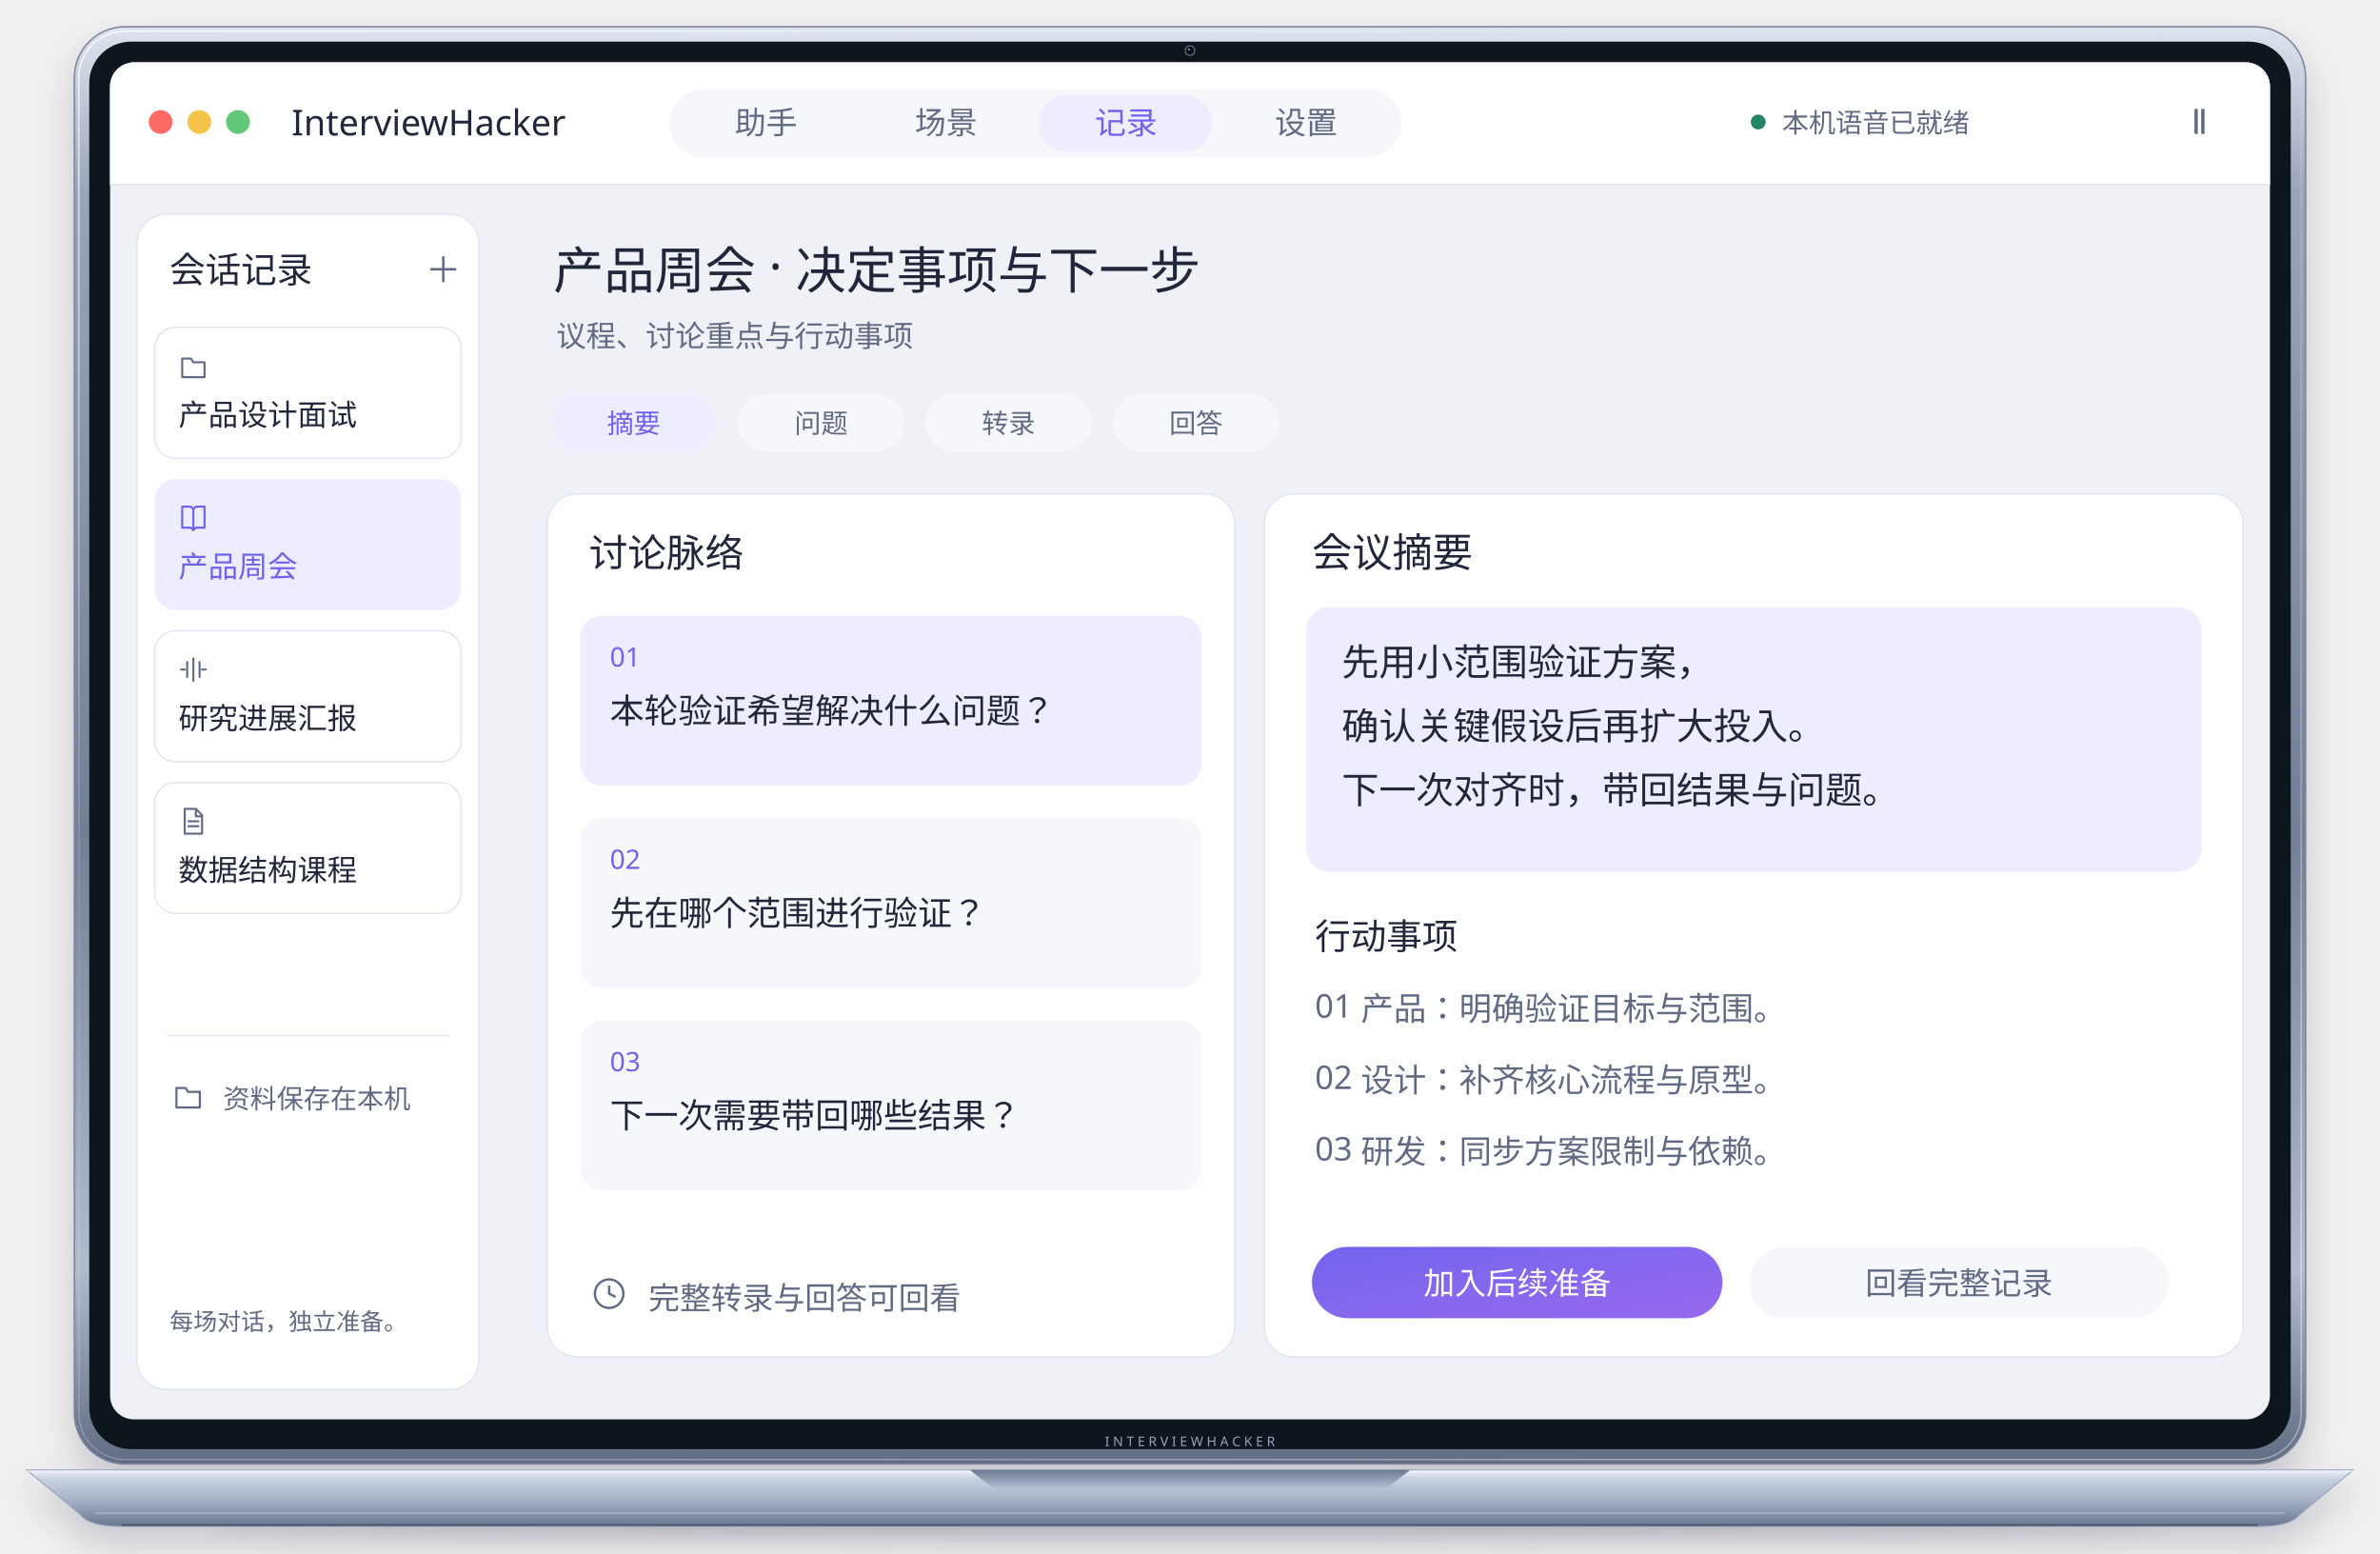
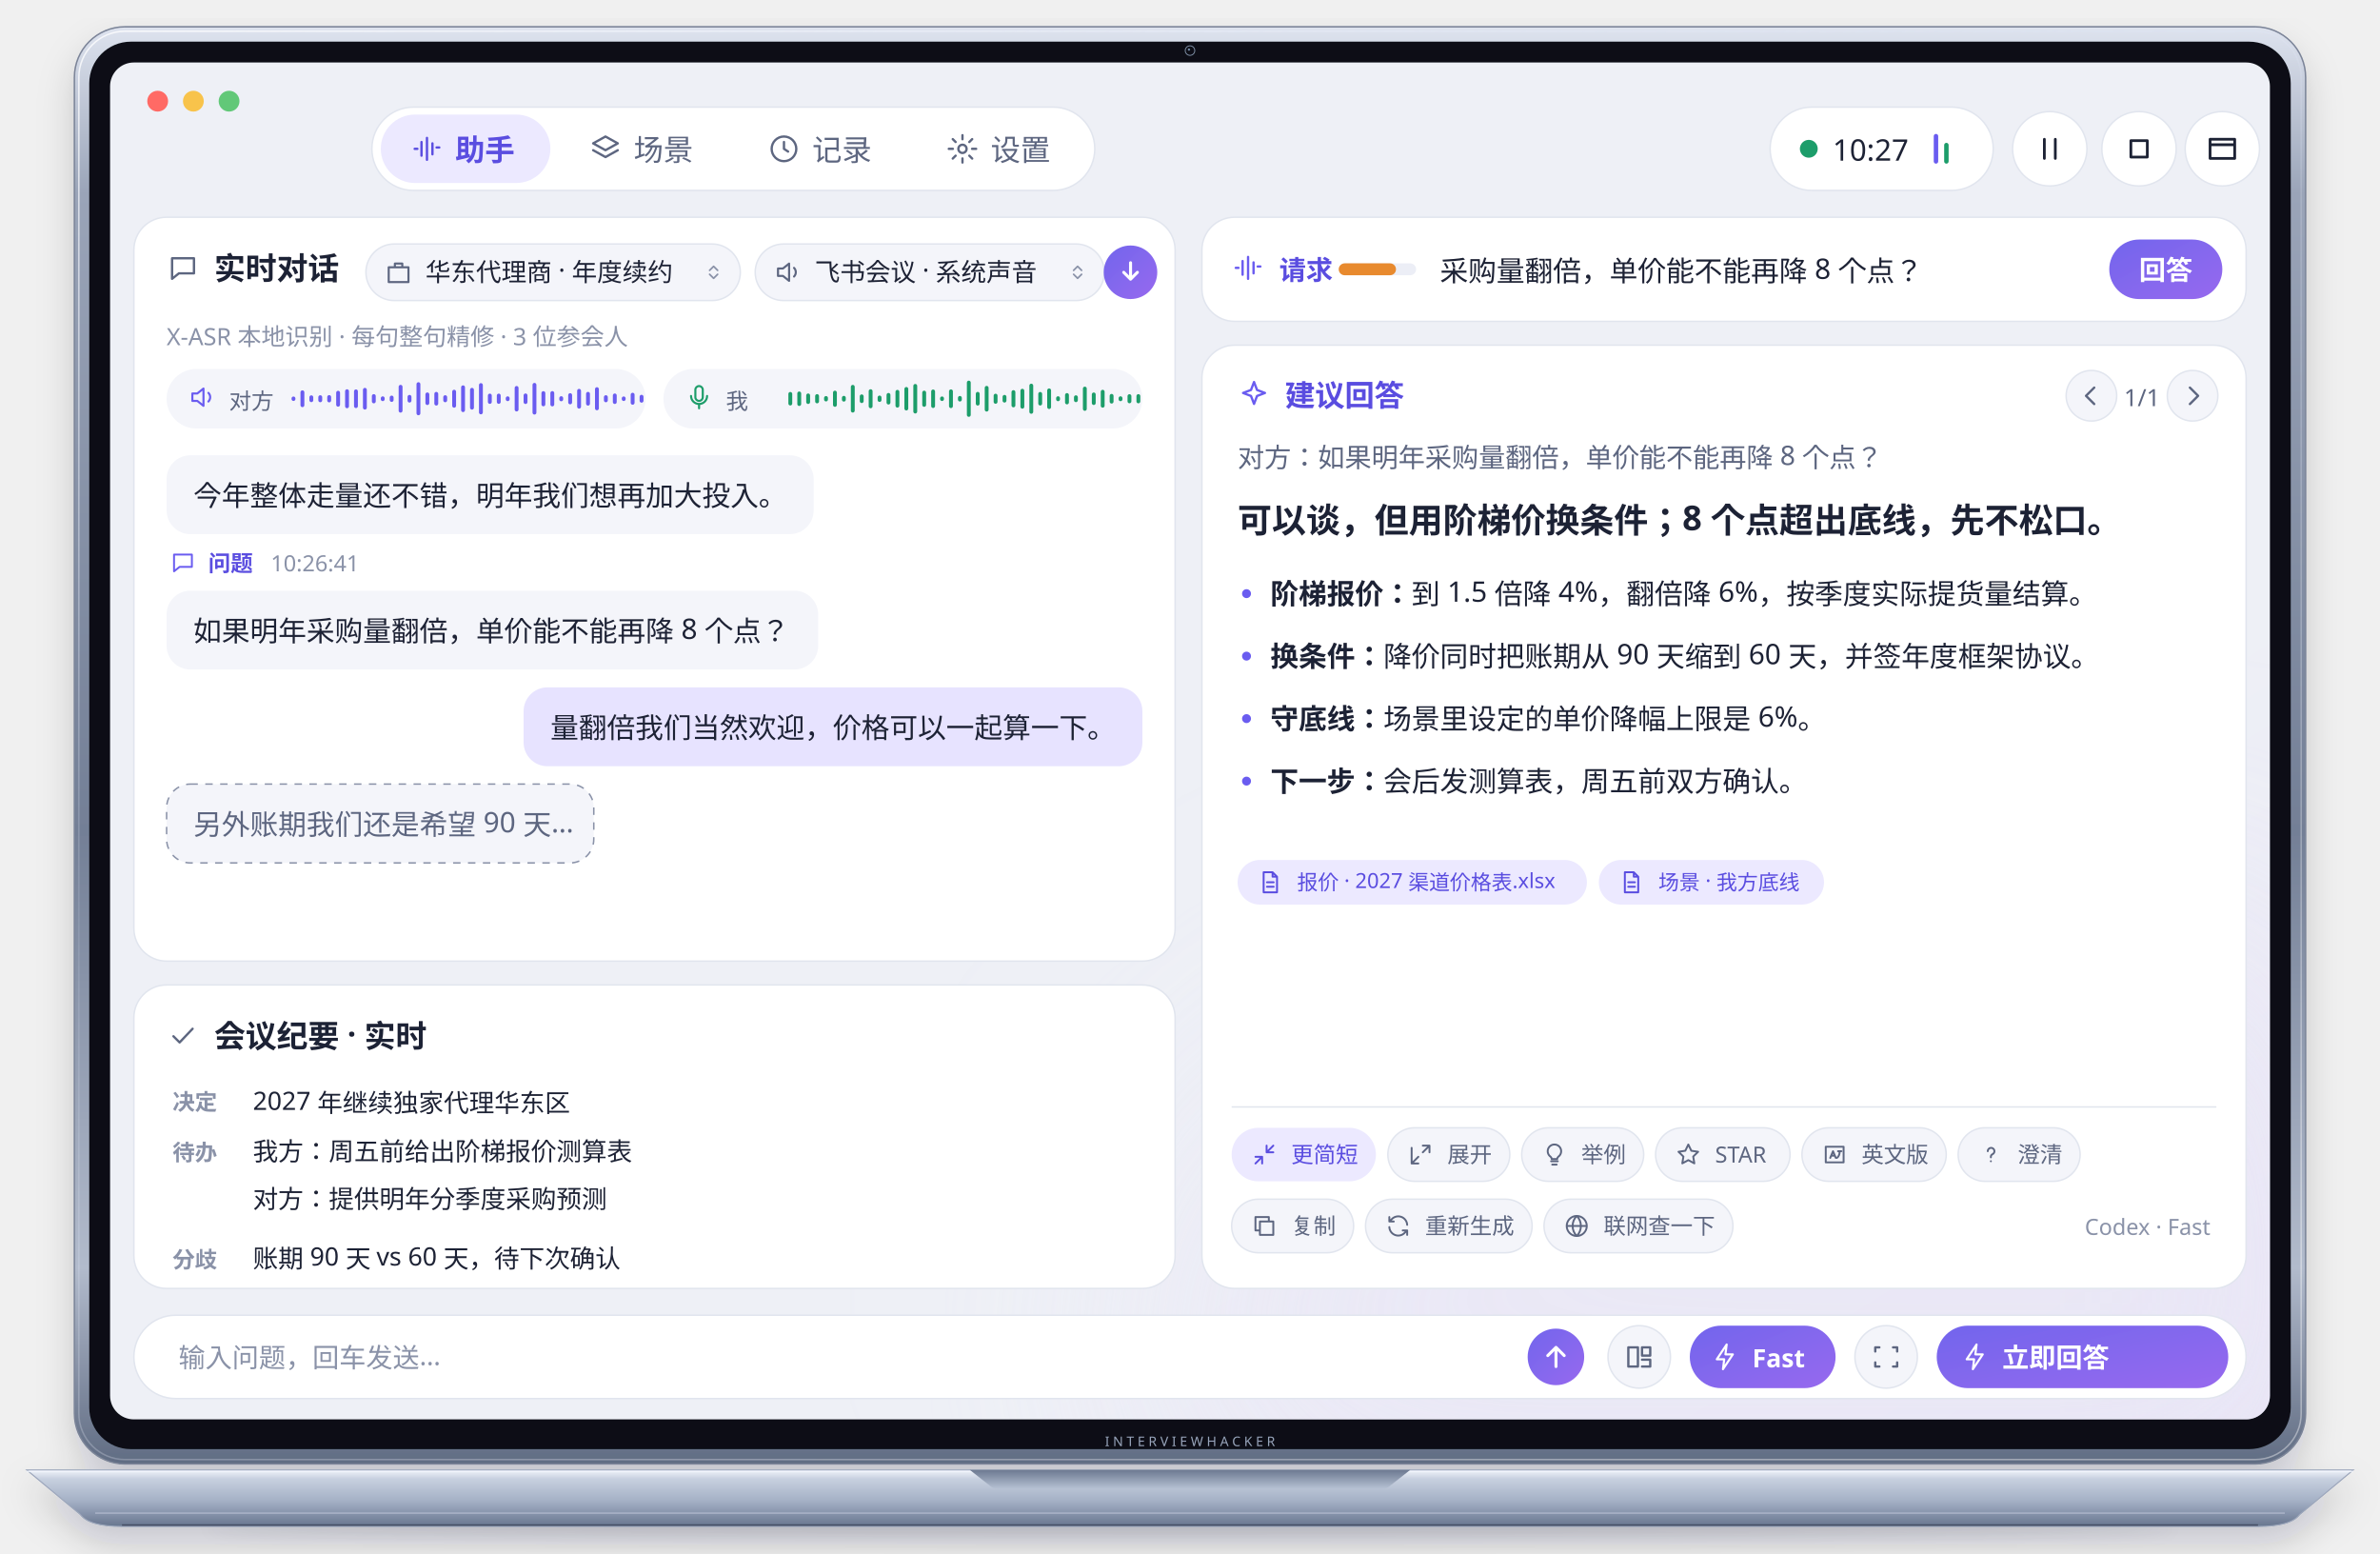
<svg xmlns="http://www.w3.org/2000/svg" width="1600" height="1044" viewBox="0 0 1600 1044" fill="none">
  <defs>
    <linearGradient id="accent" x1="0" y1="0" x2="1" y2="1">
      <stop stop-color="#7265ed" />
      <stop offset="1" stop-color="#9769ee" />
+     </linearGradient>
+     <linearGradient id="canvas" x1="0" y1="0" x2="1" y2="1">
+       <stop stop-color="#eef0f6" />
+       <stop offset=".7" stop-color="#eef0f6" />
+       <stop offset="1" stop-color="#e9e6f6" />
+     </linearGradient>
+     <linearGradient id="room" x1="0" y1="0" x2="1" y2="1">
+       <stop stop-color="#3a4258" />
+       <stop offset="1" stop-color="#1f2434" />
    </linearGradient>
    <linearGradient id="metal" x1="0" y1="0" x2="0" y2="1">
      <stop stop-color="#e1e6f1" />
      <stop offset=".12" stop-color="#9aa4b8" />
      <stop offset=".56" stop-color="#737f96" />
      <stop offset=".86" stop-color="#b2bbcc" />
      <stop offset="1" stop-color="#5d6980" />
    </linearGradient>
    <linearGradient id="rim-light" x1="0" y1="0" x2=".7" y2="1">
      <stop stop-color="#fff" stop-opacity=".8" />
      <stop offset=".42" stop-color="#e0e8fb" stop-opacity=".14" />
      <stop offset="1" stop-color="#fff" stop-opacity=".4" />
    </linearGradient>
    <linearGradient id="base" x1="0" y1="0" x2="0" y2="1">
      <stop stop-color="#f0f3fa" />
      <stop offset=".16" stop-color="#c7d0df" />
      <stop offset=".55" stop-color="#a4b0c5" />
      <stop offset="1" stop-color="#67758f" />
    </linearGradient>
    <linearGradient id="notch" x1="0" y1="0" x2="0" y2="1">
      <stop stop-color="#6c7991" />
      <stop offset="1" stop-color="#b8c3d5" />
    </linearGradient>
    <clipPath id="display">
      <rect x="74" y="42" width="1452" height="912" rx="16" />
    </clipPath>
    <filter id="device-shadow" x="-8%" y="-6%" width="116%" height="126%">
      <feDropShadow dx="0" dy="12" stdDeviation="12" flood-color="#0d1426" flood-opacity=".17" />
    </filter>
    <filter id="contact-shadow" x="-10%" y="-100%" width="120%" height="300%">
      <feGaussianBlur stdDeviation="6" />
    </filter>
+     <filter id="soft-glow" x="-50%" y="-50%" width="200%" height="200%">
+       <feGaussianBlur stdDeviation="90" />
+     </filter>
    <filter id="card-shadow" x="-20%" y="-20%" width="140%" height="160%">
-       <feDropShadow dx="0" dy="15" stdDeviation="17" flood-color="#0d1426" flood-opacity=".16" />
+       <feDropShadow dx="0" dy="18" stdDeviation="20" flood-color="#05070d" flood-opacity=".45" />
    </filter>
    <filter id="phone-shadow" x="-20%" y="-10%" width="140%" height="130%">
      <feDropShadow dx="0" dy="12" stdDeviation="10" flood-color="#0d1426" flood-opacity=".18" />
    </filter>
  </defs>
  <g font-family="'HarmonyOS Sans SC','PingFang SC','Microsoft YaHei',sans-serif" text-rendering="geometricPrecision">
    <ellipse cx="800" cy="1026" rx="660" ry="6" fill="#101626" opacity=".16" filter="url(#contact-shadow)" />
    <g filter="url(#device-shadow)">
      <rect x="50" y="18" width="1500" height="966" rx="34" fill="url(#metal)" stroke="#7b8498" />
      <rect x="53" y="21" width="1494" height="960" rx="31" fill="none" stroke="url(#rim-light)" />
-       <rect x="60" y="28" width="1480" height="946" rx="28" fill="#10131b" stroke="none" />
-       <path d="M87 42H1513" stroke="#bfc8db" stroke-opacity=".25" />
+       <rect x="60" y="28" width="1480" height="946" rx="28" fill="#0c0f16" stroke="none" />
      <circle cx="800" cy="34" r="3.2" fill="#090d15" stroke="#8491aa" stroke-width=".6" />
      <circle cx="799.3" cy="33.3" r=".8" fill="#7186a5" />
      <g clip-path="url(#display)">
-         <rect x="74" y="42" width="1452" height="912" rx="16" fill="#eff1f7" stroke="none" />
-         <rect x="74" y="42" width="1452" height="82" rx="0" fill="#ffffff" stroke="#e2e6f0" />
-         <path d="M74 124H1526" stroke="#e2e6f0" />
-         <circle cx="108" cy="82" r="8" fill="#ff6a65" />
-         <circle cx="134" cy="82" r="8" fill="#f8c34b" />
-         <circle cx="160" cy="82" r="8" fill="#62c878" />
-         <text x="196" y="91" font-size="24" font-weight="500" fill="#24283b">InterviewHacker</text>
-         <rect x="450" y="60" width="492" height="46" rx="23" fill="#f6f7fb" stroke="none" />
-         <text x="515" y="90" font-size="21" font-weight="500" fill="#626b83" text-anchor="middle">助手</text>
-         <text x="636" y="90" font-size="21" font-weight="500" fill="#626b83" text-anchor="middle">场景</text>
-         <rect x="698" y="64" width="117" height="38" rx="19" fill="#eeecff" stroke="none" />
-         <text x="757" y="90" font-size="21" font-weight="500" fill="#6e63ed" text-anchor="middle">记录</text>
-         <text x="878" y="90" font-size="21" font-weight="500" fill="#626b83" text-anchor="middle">设置</text>
-         <circle cx="1182" cy="82" r="5" fill="#248563" />
-         <text x="1198" y="89" font-size="18" font-weight="400" fill="#626b83">本机语音已就绪</text>
-         <text x="1473" y="90" font-size="23" font-weight="400" fill="#626b83">Ⅱ</text>
-         <rect x="92" y="144" width="230" height="790" rx="20" fill="#ffffff" stroke="#e2e6f0" />
-         <text x="114" y="190" font-size="24" font-weight="500" fill="#24283b">会话记录</text>
-         <text x="286" y="190" font-size="24" font-weight="400" fill="#626b83">＋</text>
-         <rect x="104" y="220" width="206" height="88" rx="14" fill="#ffffff" stroke="#e2e6f0" />
-         <g transform="translate(120 236) scale(0.8333333)" fill="none" stroke="#626b83" stroke-width="1.65" stroke-linecap="round" stroke-linejoin="round">
-           <path d="M3 6h7l2 3h9v12H3z" />
-         </g>
-         <text x="120" y="286" font-size="20" font-weight="400" fill="#24283b">产品设计面试</text>
-         <rect x="104" y="322" width="206" height="88" rx="14" fill="#eeecff" stroke="none" />
-         <g transform="translate(120 338) scale(0.8333333)" fill="none" stroke="#6e63ed" stroke-width="1.65" stroke-linecap="round" stroke-linejoin="round">
-           <path d="M3 3h7l2 2 2-2h7v17h-7l-2 2-2-2H3zM12 5v17" />
-         </g>
-         <text x="120" y="388" font-size="20" font-weight="500" fill="#6e63ed">产品周会</text>
-         <rect x="104" y="424" width="206" height="88" rx="14" fill="#ffffff" stroke="#e2e6f0" />
-         <g transform="translate(120 440) scale(0.8333333)" fill="none" stroke="#626b83" stroke-width="1.65" stroke-linecap="round" stroke-linejoin="round">
-           <path d="M2 12h3m2-6v12m5-15v18m5-15v12m2-6h3" />
-         </g>
-         <text x="120" y="490" font-size="20" font-weight="400" fill="#24283b">研究进展汇报</text>
-         <rect x="104" y="526" width="206" height="88" rx="14" fill="#ffffff" stroke="#e2e6f0" />
-         <g transform="translate(120 542) scale(0.8333333)" fill="none" stroke="#626b83" stroke-width="1.65" stroke-linecap="round" stroke-linejoin="round">
-           <path d="M5 2h9l5 5v15H5zM14 2v6h5M8 12h8M8 16h8" />
-         </g>
-         <text x="120" y="592" font-size="20" font-weight="400" fill="#24283b">数据结构课程</text>
-         <path d="M112 696H302" stroke="#e2e6f0" />
-         <g transform="translate(116 726) scale(0.875)" fill="none" stroke="#626b83" stroke-width="1.65" stroke-linecap="round" stroke-linejoin="round">
-           <path d="M3 6h7l2 3h9v12H3z" />
-         </g>
-         <text x="150" y="745" font-size="18" font-weight="400" fill="#626b83">资料保存在本机</text>
-         <text x="114" y="894" font-size="16" font-weight="400" fill="#626b83">每场对话，独立准备。</text>
-         <text x="372" y="194" font-size="34" font-weight="500" fill="#24283b">产品周会 · 决定事项与下一步</text>
-         <text x="374" y="233" font-size="20" font-weight="400" fill="#626b83">议程、讨论重点与行动事项</text>
-         <rect x="370" y="265" width="112" height="38" rx="19" fill="#eeecff" stroke="none" />
-         <text x="426" y="291" font-size="18" font-weight="500" fill="#6e63ed" text-anchor="middle">摘要</text>
-         <rect x="496" y="265" width="112" height="38" rx="19" fill="#f6f7fb" stroke="none" />
-         <text x="552" y="291" font-size="18" font-weight="500" fill="#626b83" text-anchor="middle">问题</text>
-         <rect x="622" y="265" width="112" height="38" rx="19" fill="#f6f7fb" stroke="none" />
-         <text x="678" y="291" font-size="18" font-weight="500" fill="#626b83" text-anchor="middle">转录</text>
-         <rect x="748" y="265" width="112" height="38" rx="19" fill="#f6f7fb" stroke="none" />
-         <text x="804" y="291" font-size="18" font-weight="500" fill="#626b83" text-anchor="middle">回答</text>
-         <rect x="368" y="332" width="462" height="580" rx="20" fill="#ffffff" stroke="#e2e6f0" />
-         <rect x="850" y="332" width="658" height="580" rx="20" fill="#ffffff" stroke="#e2e6f0" />
-         <text x="396" y="381" font-size="26" font-weight="500" fill="#24283b">讨论脉络</text>
-         <rect x="390" y="414" width="418" height="114" rx="15" fill="#eeecff" stroke="none" />
-         <text x="410" y="448" font-size="18" font-weight="500" fill="#6e63ed">01</text>
-         <text x="410" y="486" font-size="23" font-weight="400" fill="#24283b">本轮验证希望解决什么问题？</text>
-         <rect x="390" y="550" width="418" height="114" rx="15" fill="#f6f7fb" stroke="none" />
-         <text x="410" y="584" font-size="18" font-weight="500" fill="#6e63ed">02</text>
-         <text x="410" y="622" font-size="23" font-weight="400" fill="#24283b">先在哪个范围进行验证？</text>
-         <rect x="390" y="686" width="418" height="114" rx="15" fill="#f6f7fb" stroke="none" />
-         <text x="410" y="720" font-size="18" font-weight="500" fill="#6e63ed">03</text>
-         <text x="410" y="758" font-size="23" font-weight="400" fill="#24283b">下一次需要带回哪些结果？</text>
-         <g transform="translate(398 858) scale(0.9583333)" fill="none" stroke="#626b83" stroke-width="1.65" stroke-linecap="round" stroke-linejoin="round">
-           <path d="M12 7v5l4 2M22 12a10 10 0 1 1-20 0 10 10 0 0 1 20 0" />
-         </g>
-         <text x="436" y="880" font-size="21" font-weight="400" fill="#626b83">完整转录与回答可回看</text>
-         <text x="882" y="381" font-size="27" font-weight="500" fill="#24283b">会议摘要</text>
-         <rect x="878" y="408" width="602" height="178" rx="16" fill="#eeecff" stroke="none" />
-         <text x="902" y="454" font-size="25" font-weight="400" fill="#24283b">先用小范围验证方案，</text>
-         <text x="902" y="497" font-size="25" font-weight="400" fill="#24283b">确认关键假设后再扩大投入。</text>
-         <text x="902" y="540" font-size="25" font-weight="400" fill="#24283b">下一次对齐时，带回结果与问题。</text>
-         <text x="884" y="638" font-size="24" font-weight="500" fill="#24283b">行动事项</text>
-         <text x="884" y="684" font-size="22" font-weight="400" fill="#626b83">01   产品：明确验证目标与范围。</text>
-         <text x="884" y="732" font-size="22" font-weight="400" fill="#626b83">02   设计：补齐核心流程与原型。</text>
-         <text x="884" y="780" font-size="22" font-weight="400" fill="#626b83">03   研发：同步方案限制与依赖。</text>
-         <rect x="882" y="838" width="276" height="48" rx="24" fill="url(#accent)" stroke="none" />
-         <text x="1020" y="870" font-size="21" font-weight="500" fill="#fff" text-anchor="middle">加入后续准备</text>
-         <rect x="1176" y="838" width="282" height="48" rx="24" fill="#f6f7fb" stroke="none" />
-         <text x="1317" y="870" font-size="21" font-weight="500" fill="#626b83" text-anchor="middle">回看完整记录</text>
+         <rect x="74" y="42" width="1452" height="912" rx="16" fill="url(#canvas)" stroke="none" />
+         <ellipse cx="1300" cy="900" rx="520" ry="260" fill="#e9e6f6" opacity=".7" filter="url(#soft-glow)" />
+         <circle cx="106" cy="68" r="7" fill="#ff6a65" />
+         <circle cx="130" cy="68" r="7" fill="#f8c34b" />
+         <circle cx="154" cy="68" r="7" fill="#62c878" />
+         <rect x="250" y="72" width="486" height="56" rx="28" fill="#ffffff" stroke="#e1e5ee" />
+         <rect x="256" y="77" width="114" height="46" rx="23" fill="#ece9ff" stroke="none" />
+         <g transform="translate(276 89) scale(0.92)" fill="none" stroke="#5a4de0" stroke-width="1.7" stroke-linecap="round" stroke-linejoin="round">
+           <path d="M3 12h2m3-5v10m4-13v16m4-12v8m3-5h2" />
+         </g>
+         <text x="306" y="108" font-size="20" font-weight="600" fill="#5a4de0">助手</text>
+         <g transform="translate(396 89) scale(0.92)" fill="none" stroke="#5d6680" stroke-width="1.7" stroke-linecap="round" stroke-linejoin="round">
+           <path d="m12 3 9 5-9 5-9-5zM3 13l9 5 9-5" />
+         </g>
+         <text x="426" y="108" font-size="20" font-weight="500" fill="#5d6680">场景</text>
+         <g transform="translate(516 89) scale(0.92)" fill="none" stroke="#5d6680" stroke-width="1.7" stroke-linecap="round" stroke-linejoin="round">
+           <path d="M12 7v5l3 2M21 12a9 9 0 1 1-18 0 9 9 0 0 1 18 0" />
+         </g>
+         <text x="546" y="108" font-size="20" font-weight="500" fill="#5d6680">记录</text>
+         <g transform="translate(636 89) scale(0.92)" fill="none" stroke="#5d6680" stroke-width="1.7" stroke-linecap="round" stroke-linejoin="round">
+           <path d="M12 9a3 3 0 1 0 0 6 3 3 0 0 0 0-6M12 2v3m0 14v3M2 12h3m14 0h3M4.9 4.9l2.1 2.1m10 10 2.1 2.1M4.9 19.1 7 17M17 7l2.1-2.1" />
+         </g>
+         <text x="666" y="108" font-size="20" font-weight="500" fill="#5d6680">设置</text>
+         <rect x="1190" y="72" width="150" height="56" rx="28" fill="#ffffff" stroke="#e1e5ee" />
+         <circle cx="1216" cy="100" r="6" fill="#1f9d6a" />
+         <text x="1232" y="108" font-size="20" font-weight="500" fill="#1f2335">10:27</text>
+         <rect x="1300" y="90" width="3" height="20" rx="1.5" fill="#6a5cf0" stroke="none" />
+         <rect x="1307" y="96" width="3" height="14" rx="1.5" fill="#1f9d6a" stroke="none" />
+         <circle cx="1378" cy="100" r="25" fill="#ffffff" stroke="#e1e5ee" />
+         <g transform="translate(1367 89) scale(0.92)" fill="none" stroke="#1f2335" stroke-width="2" stroke-linecap="round" stroke-linejoin="round">
+           <path d="M8 5v14M16 5v14" />
+         </g>
+         <circle cx="1438" cy="100" r="25" fill="#ffffff" stroke="#e1e5ee" />
+         <g transform="translate(1427 89) scale(0.92)" fill="none" stroke="#1f2335" stroke-width="2" stroke-linecap="round" stroke-linejoin="round">
+           <path d="M6 6h12v12H6z" />
+         </g>
+         <circle cx="1494" cy="100" r="25" fill="#ffffff" stroke="#e1e5ee" />
+         <g transform="translate(1483 89) scale(0.92)" fill="none" stroke="#1f2335" stroke-width="2" stroke-linecap="round" stroke-linejoin="round">
+           <path d="M3 5h18v14H3zM3 9h18" />
+         </g>
+         <rect x="90" y="146" width="700" height="500" rx="22" fill="#ffffff" stroke="#e1e5ee" />
+         <g transform="translate(112 169) scale(0.92)" fill="none" stroke="#5d6680" stroke-width="1.7" stroke-linecap="round" stroke-linejoin="round">
+           <path d="M4 5h16v11H9l-5 4z" />
+         </g>
+         <text x="144" y="188" font-size="21" font-weight="600" fill="#1f2335">实时对话</text>
+         <rect x="246" y="164" width="251.7" height="38" rx="19" fill="#f4f5fa" stroke="#e1e5ee" />
+         <g transform="translate(258 173) scale(0.83)" fill="none" stroke="#5d6680" stroke-width="1.7" stroke-linecap="round" stroke-linejoin="round">
+           <path d="M4 8h16v12H4zM9 8V5h6v3" />
+         </g>
+         <text x="286" y="189" font-size="17" font-weight="500" fill="#1f2335">华东代理商 · 年度续约</text>
+         <g transform="translate(471.7 175) scale(0.67)" fill="none" stroke="#8a92a8" stroke-width="1.7" stroke-linecap="round" stroke-linejoin="round">
+           <path d="m8 10 4-4 4 4M8 14l4 4 4-4" />
+         </g>
+         <rect x="507.7" y="164" width="234.7" height="38" rx="19" fill="#f4f5fa" stroke="#e1e5ee" />
+         <g transform="translate(519.7 173) scale(0.83)" fill="none" stroke="#5d6680" stroke-width="1.7" stroke-linecap="round" stroke-linejoin="round">
+           <path d="M4 9h4l5-4v14l-5-4H4zM17 8.5a5 5 0 0 1 0 7" />
+         </g>
+         <text x="547.7" y="189" font-size="17" font-weight="500" fill="#1f2335">飞书会议 · 系统声音</text>
+         <g transform="translate(716.4 175) scale(0.67)" fill="none" stroke="#8a92a8" stroke-width="1.7" stroke-linecap="round" stroke-linejoin="round">
+           <path d="m8 10 4-4 4 4M8 14l4 4 4-4" />
+         </g>
+         <circle cx="760" cy="183" r="18" fill="url(#accent)" />
+         <g transform="translate(749 172) scale(0.92)" fill="none" stroke="#fff" stroke-width="2.2" stroke-linecap="round" stroke-linejoin="round">
+           <path d="M12 5v12m-5-5 5 5 5-5" />
+         </g>
+         <text x="112" y="232" font-size="16" font-weight="400" fill="#8a92a8">X-ASR 本地识别 · 每句整句精修 · 3 位参会人</text>
+         <rect x="112" y="248" width="322" height="40" rx="20" fill="#f4f5fa" stroke="none" />
+         <g transform="translate(126 257) scale(0.83)" fill="none" stroke="#6a5cf0" stroke-width="1.7" stroke-linecap="round" stroke-linejoin="round">
+           <path d="M4 9h4l5-4v14l-5-4H4zM17 8.5a5 5 0 0 1 0 7" />
+         </g>
+         <text x="154" y="275" font-size="15" font-weight="500" fill="#5d6680">对方</text>
+         <rect x="196" y="266.5" width="2.6" height="3" rx="1.3" fill="#6a5cf0" stroke="none" />
+         <rect x="202" y="262.36" width="2.6" height="11.29" rx="1.3" fill="#6a5cf0" stroke="none" />
+         <rect x="208" y="265.71" width="2.6" height="4.58" rx="1.3" fill="#6a5cf0" stroke="none" />
+         <rect x="214" y="265.64" width="2.6" height="4.72" rx="1.3" fill="#6a5cf0" stroke="none" />
+         <rect x="220" y="265.55" width="2.6" height="4.9" rx="1.3" fill="#6a5cf0" stroke="none" />
+         <rect x="226" y="262.66" width="2.6" height="10.68" rx="1.3" fill="#6a5cf0" stroke="none" />
+         <rect x="232" y="261.63" width="2.6" height="12.75" rx="1.3" fill="#6a5cf0" stroke="none" />
+         <rect x="238" y="261.72" width="2.6" height="12.56" rx="1.3" fill="#6a5cf0" stroke="none" />
+         <rect x="244" y="260.7" width="2.6" height="14.59" rx="1.3" fill="#6a5cf0" stroke="none" />
+         <rect x="250" y="264.9" width="2.6" height="6.2" rx="1.3" fill="#6a5cf0" stroke="none" />
+         <rect x="256" y="266.39" width="2.6" height="3.22" rx="1.3" fill="#6a5cf0" stroke="none" />
+         <rect x="262" y="265.88" width="2.6" height="4.25" rx="1.3" fill="#6a5cf0" stroke="none" />
+         <rect x="268" y="258.67" width="2.6" height="18.67" rx="1.3" fill="#6a5cf0" stroke="none" />
+         <rect x="274" y="265.42" width="2.6" height="5.16" rx="1.3" fill="#6a5cf0" stroke="none" />
+         <rect x="280" y="256.89" width="2.6" height="22.22" rx="1.3" fill="#6a5cf0" stroke="none" />
+         <rect x="286" y="263.77" width="2.6" height="8.46" rx="1.3" fill="#6a5cf0" stroke="none" />
+         <rect x="292" y="263.4" width="2.6" height="9.19" rx="1.3" fill="#6a5cf0" stroke="none" />
+         <rect x="298" y="265.63" width="2.6" height="4.73" rx="1.3" fill="#6a5cf0" stroke="none" />
+         <rect x="304" y="261.95" width="2.6" height="12.09" rx="1.3" fill="#6a5cf0" stroke="none" />
+         <rect x="310" y="259.01" width="2.6" height="17.97" rx="1.3" fill="#6a5cf0" stroke="none" />
+         <rect x="316" y="260.69" width="2.6" height="14.63" rx="1.3" fill="#6a5cf0" stroke="none" />
+         <rect x="322" y="257.51" width="2.6" height="20.98" rx="1.3" fill="#6a5cf0" stroke="none" />
+         <rect x="328" y="264.55" width="2.6" height="6.9" rx="1.3" fill="#6a5cf0" stroke="none" />
+         <rect x="334" y="264.55" width="2.6" height="6.9" rx="1.3" fill="#6a5cf0" stroke="none" />
+         <rect x="340" y="266.38" width="2.6" height="3.24" rx="1.3" fill="#6a5cf0" stroke="none" />
+         <rect x="346" y="259.44" width="2.6" height="17.11" rx="1.3" fill="#6a5cf0" stroke="none" />
+         <rect x="352" y="264.45" width="2.6" height="7.1" rx="1.3" fill="#6a5cf0" stroke="none" />
+         <rect x="358" y="257.36" width="2.6" height="21.28" rx="1.3" fill="#6a5cf0" stroke="none" />
+         <rect x="364" y="262.9" width="2.6" height="10.19" rx="1.3" fill="#6a5cf0" stroke="none" />
+         <rect x="370" y="262.87" width="2.6" height="10.27" rx="1.3" fill="#6a5cf0" stroke="none" />
+         <rect x="376" y="266.29" width="2.6" height="3.43" rx="1.3" fill="#6a5cf0" stroke="none" />
+         <rect x="382" y="264.25" width="2.6" height="7.51" rx="1.3" fill="#6a5cf0" stroke="none" />
+         <rect x="388" y="261.36" width="2.6" height="13.29" rx="1.3" fill="#6a5cf0" stroke="none" />
+         <rect x="394" y="263.38" width="2.6" height="9.25" rx="1.3" fill="#6a5cf0" stroke="none" />
+         <rect x="400" y="260.24" width="2.6" height="15.52" rx="1.3" fill="#6a5cf0" stroke="none" />
+         <rect x="406" y="265.62" width="2.6" height="4.76" rx="1.3" fill="#6a5cf0" stroke="none" />
+         <rect x="412" y="264.47" width="2.6" height="7.06" rx="1.3" fill="#6a5cf0" stroke="none" />
+         <rect x="418" y="266.46" width="2.6" height="3.08" rx="1.3" fill="#6a5cf0" stroke="none" />
+         <rect x="424" y="263.98" width="2.6" height="8.05" rx="1.3" fill="#6a5cf0" stroke="none" />
+         <rect x="430" y="265.35" width="2.6" height="5.3" rx="1.3" fill="#6a5cf0" stroke="none" />
+         <rect x="446" y="248" width="322" height="40" rx="20" fill="#f4f5fa" stroke="none" />
+         <g transform="translate(460 257) scale(0.83)" fill="none" stroke="#1f9d6a" stroke-width="1.7" stroke-linecap="round" stroke-linejoin="round">
+           <path d="M9 6a3 3 0 0 1 6 0v6a3 3 0 0 1-6 0zM5.5 11a6.5 6.5 0 0 0 13 0M12 17.5V21" />
+         </g>
+         <text x="488" y="275" font-size="15" font-weight="500" fill="#5d6680">我</text>
+         <rect x="530" y="263.45" width="2.6" height="9.09" rx="1.3" fill="#1f9d6a" stroke="none" />
+         <rect x="536" y="263.13" width="2.6" height="9.74" rx="1.3" fill="#1f9d6a" stroke="none" />
+         <rect x="542" y="264.46" width="2.6" height="7.07" rx="1.3" fill="#1f9d6a" stroke="none" />
+         <rect x="548" y="264.9" width="2.6" height="6.2" rx="1.3" fill="#1f9d6a" stroke="none" />
+         <rect x="554" y="266.19" width="2.6" height="3.63" rx="1.3" fill="#1f9d6a" stroke="none" />
+         <rect x="560" y="262.56" width="2.6" height="10.88" rx="1.3" fill="#1f9d6a" stroke="none" />
+         <rect x="566" y="266.06" width="2.6" height="3.87" rx="1.3" fill="#1f9d6a" stroke="none" />
+         <rect x="572" y="258.69" width="2.6" height="18.61" rx="1.3" fill="#1f9d6a" stroke="none" />
+         <rect x="578" y="265.09" width="2.6" height="5.82" rx="1.3" fill="#1f9d6a" stroke="none" />
+         <rect x="584" y="261.61" width="2.6" height="12.78" rx="1.3" fill="#1f9d6a" stroke="none" />
+         <rect x="590" y="265.86" width="2.6" height="4.29" rx="1.3" fill="#1f9d6a" stroke="none" />
+         <rect x="596" y="264.12" width="2.6" height="7.77" rx="1.3" fill="#1f9d6a" stroke="none" />
+         <rect x="602" y="262.04" width="2.6" height="11.93" rx="1.3" fill="#1f9d6a" stroke="none" />
+         <rect x="608" y="260.11" width="2.6" height="15.79" rx="1.3" fill="#1f9d6a" stroke="none" />
+         <rect x="614" y="258.07" width="2.6" height="19.85" rx="1.3" fill="#1f9d6a" stroke="none" />
+         <rect x="620" y="262.56" width="2.6" height="10.88" rx="1.3" fill="#1f9d6a" stroke="none" />
+         <rect x="626" y="261.79" width="2.6" height="12.43" rx="1.3" fill="#1f9d6a" stroke="none" />
+         <rect x="632" y="266.46" width="2.6" height="3.07" rx="1.3" fill="#1f9d6a" stroke="none" />
+         <rect x="638" y="261.71" width="2.6" height="12.58" rx="1.3" fill="#1f9d6a" stroke="none" />
+         <rect x="644" y="266.13" width="2.6" height="3.75" rx="1.3" fill="#1f9d6a" stroke="none" />
+         <rect x="650" y="255.84" width="2.6" height="24.33" rx="1.3" fill="#1f9d6a" stroke="none" />
+         <rect x="656" y="263.39" width="2.6" height="9.21" rx="1.3" fill="#1f9d6a" stroke="none" />
+         <rect x="662" y="259.37" width="2.6" height="17.26" rx="1.3" fill="#1f9d6a" stroke="none" />
+         <rect x="668" y="264.62" width="2.6" height="6.77" rx="1.3" fill="#1f9d6a" stroke="none" />
+         <rect x="674" y="265.42" width="2.6" height="5.16" rx="1.3" fill="#1f9d6a" stroke="none" />
+         <rect x="680" y="262.22" width="2.6" height="11.56" rx="1.3" fill="#1f9d6a" stroke="none" />
+         <rect x="686" y="261.32" width="2.6" height="13.36" rx="1.3" fill="#1f9d6a" stroke="none" />
+         <rect x="692" y="257.88" width="2.6" height="20.23" rx="1.3" fill="#1f9d6a" stroke="none" />
+         <rect x="698" y="263.44" width="2.6" height="9.12" rx="1.3" fill="#1f9d6a" stroke="none" />
+         <rect x="704" y="261.08" width="2.6" height="13.83" rx="1.3" fill="#1f9d6a" stroke="none" />
+         <rect x="710" y="266.32" width="2.6" height="3.35" rx="1.3" fill="#1f9d6a" stroke="none" />
+         <rect x="716" y="264.2" width="2.6" height="7.59" rx="1.3" fill="#1f9d6a" stroke="none" />
+         <rect x="722" y="265.69" width="2.6" height="4.61" rx="1.3" fill="#1f9d6a" stroke="none" />
+         <rect x="728" y="259.87" width="2.6" height="16.26" rx="1.3" fill="#1f9d6a" stroke="none" />
+         <rect x="734" y="263.8" width="2.6" height="8.41" rx="1.3" fill="#1f9d6a" stroke="none" />
+         <rect x="740" y="261.99" width="2.6" height="12.02" rx="1.3" fill="#1f9d6a" stroke="none" />
+         <rect x="746" y="264.75" width="2.6" height="6.5" rx="1.3" fill="#1f9d6a" stroke="none" />
+         <rect x="752" y="266.35" width="2.6" height="3.3" rx="1.3" fill="#1f9d6a" stroke="none" />
+         <rect x="758" y="264.94" width="2.6" height="6.12" rx="1.3" fill="#1f9d6a" stroke="none" />
+         <rect x="764" y="264.9" width="2.6" height="6.19" rx="1.3" fill="#1f9d6a" stroke="none" />
+         <rect x="112" y="306" width="435" height="53" rx="16" fill="#f4f5fa" stroke="none" />
+         <text x="130" y="340" font-size="19" fill="#1f2335" font-weight="400">今年整体走量还不错，明年我们想再加大投入。</text>
+         <g transform="translate(114 369) scale(0.75)" fill="none" stroke="#6a5cf0" stroke-width="1.7" stroke-linecap="round" stroke-linejoin="round">
+           <path d="M4 5h16v11H9l-5 4z" />
+         </g>
+         <text x="140" y="384" font-size="15" font-weight="600" fill="#5a4de0">问题</text>
+         <text x="182" y="384" font-size="15" font-weight="400" fill="#8a92a8">10:26:41</text>
+         <rect x="112" y="397" width="438.04" height="53" rx="16" fill="#f4f5fa" stroke="none" />
+         <text x="130" y="431" font-size="19" fill="#1f2335" font-weight="400">如果明年采购量翻倍，单价能不能再降 8 个点？</text>
+         <rect x="352" y="462" width="416" height="53" rx="16" fill="#e7e3ff" stroke="none" />
+         <text x="370" y="496" font-size="19" fill="#1f2335" font-weight="400">量翻倍我们当然欢迎，价格可以一起算一下。</text>
+         <rect x="112" y="527" width="287.18" height="53" rx="16" fill="#f4f5fa" stroke="#8a92a8" stroke-dasharray="5 5" />
+         <text x="130" y="561" font-size="19" fill="#5d6680" font-weight="400">另外账期我们还是希望 90 天…</text>
+         <rect x="90" y="662" width="700" height="204" rx="22" fill="#ffffff" stroke="#e1e5ee" />
+         <g transform="translate(112 685) scale(0.92)" fill="none" stroke="#5d6680" stroke-width="1.7" stroke-linecap="round" stroke-linejoin="round">
+           <path d="m5 12.5 4.5 4.5L19 7" />
+         </g>
+         <text x="144" y="704" font-size="21" font-weight="600" fill="#1f2335">会议纪要 · 实时</text>
+         <text x="116" y="746" font-size="15" font-weight="600" fill="#8a92a8">决定</text>
+         <text x="170" y="746" font-size="17" font-weight="400" fill="#1f2335">2027 年继续独家代理华东区</text>
+         <text x="116" y="780" font-size="15" font-weight="600" fill="#8a92a8">待办</text>
+         <text x="170" y="780" font-size="17" font-weight="400" fill="#1f2335">我方：周五前给出阶梯报价测算表</text>
+         <text x="170" y="812" font-size="17" font-weight="400" fill="#1f2335">对方：提供明年分季度采购预测</text>
+         <text x="116" y="852" font-size="15" font-weight="600" fill="#8a92a8">分歧</text>
+         <text x="170" y="852" font-size="17" font-weight="400" fill="#1f2335">账期 90 天 vs 60 天，待下次确认</text>
+         <rect x="808" y="146" width="702" height="70" rx="22" fill="#ffffff" stroke="#e1e5ee" />
+         <g transform="translate(828 169) scale(0.92)" fill="none" stroke="#6a5cf0" stroke-width="1.7" stroke-linecap="round" stroke-linejoin="round">
+           <path d="M3 12h2m3-5v10m4-13v16m4-12v8m3-5h2" />
+         </g>
+         <text x="860" y="188" font-size="18" font-weight="600" fill="#5a4de0">请求</text>
+         <rect x="900" y="177" width="52" height="8" rx="4" fill="#eceef6" stroke="none" />
+         <rect x="900" y="177" width="38.48" height="8" rx="4" fill="#e88a2e" stroke="none" />
+         <text x="968" y="189" font-size="19" font-weight="500" fill="#1f2335">采购量翻倍，单价能不能再降 8 个点？</text>
+         <rect x="1418" y="161" width="76" height="40" rx="20" fill="url(#accent)" stroke="none" />
+         <text x="1456" y="188" font-size="18" font-weight="600" fill="#fff" text-anchor="middle">回答</text>
+         <rect x="808" y="232" width="702" height="634" rx="22" fill="#ffffff" stroke="#e1e5ee" />
+         <g transform="translate(832 254) scale(0.92)" fill="none" stroke="#6a5cf0" stroke-width="1.7" stroke-linecap="round" stroke-linejoin="round">
+           <path d="m12 3 2.2 5.8L20 11l-5.8 2.2L12 19l-2.2-5.8L4 11l5.8-2.2z" />
+         </g>
+         <text x="864" y="273" font-size="20" font-weight="600" fill="#5a4de0">建议回答</text>
+         <circle cx="1406" cy="266" r="17" fill="#f4f5fa" stroke="#e1e5ee" />
+         <g transform="translate(1395 255) scale(0.92)" fill="none" stroke="#5d6680" stroke-width="1.7" stroke-linecap="round" stroke-linejoin="round">
+           <path d="m14 6-6 6 6 6" />
+         </g>
+         <text x="1440" y="273" font-size="16" font-weight="500" fill="#5d6680" text-anchor="middle">1/1</text>
+         <circle cx="1474" cy="266" r="17" fill="#f4f5fa" stroke="#e1e5ee" />
+         <g transform="translate(1463 255) scale(0.92)" fill="none" stroke="#5d6680" stroke-width="1.7" stroke-linecap="round" stroke-linejoin="round">
+           <path d="m10 6 6 6-6 6" />
+         </g>
+         <text x="832" y="314" font-size="18" fill="#5d6680" font-weight="400">对方：如果明年采购量翻倍，单价能不能再降 8 个点？</text>
+         <text x="832" y="358" font-size="23" fill="#1f2335" font-weight="400">
+           <tspan font-weight="600" fill="#1f2335">可以谈，但用阶梯价换条件；8 个点超出底线，先不松口。</tspan>
+         </text>
+         <circle cx="838" cy="399" r="3" fill="#6a5cf0" />
+         <text x="854" y="406" font-size="19" fill="#1f2335" font-weight="400">
+           <tspan font-weight="600" fill="#1f2335">阶梯报价：</tspan>到 1.5 倍降 4%，翻倍降 6%，按季度实际提货量结算。</text>
+         <circle cx="838" cy="441" r="3" fill="#6a5cf0" />
+         <text x="854" y="448" font-size="19" fill="#1f2335" font-weight="400">
+           <tspan font-weight="600" fill="#1f2335">换条件：</tspan>降价同时把账期从 90 天缩到 60 天，并签年度框架协议。</text>
+         <circle cx="838" cy="483" r="3" fill="#6a5cf0" />
+         <text x="854" y="490" font-size="19" fill="#1f2335" font-weight="400">
+           <tspan font-weight="600" fill="#1f2335">守底线：</tspan>场景里设定的单价降幅上限是 6%。</text>
+         <circle cx="838" cy="525" r="3" fill="#6a5cf0" />
+         <text x="854" y="532" font-size="19" fill="#1f2335" font-weight="400">
+           <tspan font-weight="600" fill="#1f2335">下一步：</tspan>会后发测算表，周五前双方确认。</text>
+         <rect x="832" y="578" width="234.84" height="30" rx="15" fill="#ece9ff" stroke="none" />
+         <g transform="translate(845 584) scale(0.75)" fill="none" stroke="#5a4de0" stroke-width="1.7" stroke-linecap="round" stroke-linejoin="round">
+           <path d="M6 3h8l4 4v14H6zM14 3v4h4M9 12h6M9 16h6" />
+         </g>
+         <text x="872" y="598.04" font-size="14" font-weight="500" fill="#5a4de0">报价 · 2027 渠道价格表.xlsx</text>
+         <rect x="1074.84" y="578" width="151.4" height="30" rx="15" fill="#ece9ff" stroke="none" />
+         <g transform="translate(1087.84 584) scale(0.75)" fill="none" stroke="#5a4de0" stroke-width="1.7" stroke-linecap="round" stroke-linejoin="round">
+           <path d="M6 3h8l4 4v14H6zM14 3v4h4M9 12h6M9 16h6" />
+         </g>
+         <text x="1114.84" y="598.04" font-size="14" font-weight="500" fill="#5a4de0">场景 · 我方底线</text>
+         <path d="M828 744L1490 744" stroke="#e1e5ee" />
+         <rect x="828" y="758" width="97" height="36" rx="18" fill="#ece9ff" stroke="none" />
+         <g transform="translate(841 767) scale(0.75)" fill="none" stroke="#5a4de0" stroke-width="1.7" stroke-linecap="round" stroke-linejoin="round">
+           <path d="M4 14h6v6M20 10h-6V4M14 10l6-6M4 20l6-6" />
+         </g>
+         <text x="868" y="781.4" font-size="15" font-weight="500" fill="#5a4de0">更简短</text>
+         <rect x="933" y="758" width="82" height="36" rx="18" fill="#f4f5fa" stroke="#e1e5ee" />
+         <g transform="translate(946 767) scale(0.75)" fill="none" stroke="#5d6680" stroke-width="1.7" stroke-linecap="round" stroke-linejoin="round">
+           <path d="M14 4h6v6M10 20H4v-14M20 4l-6 6M4 20l6-6" />
+         </g>
+         <text x="973" y="781.4" font-size="15" font-weight="500" fill="#5d6680">展开</text>
+         <rect x="1023" y="758" width="82" height="36" rx="18" fill="#f4f5fa" stroke="#e1e5ee" />
+         <g transform="translate(1036 767) scale(0.75)" fill="none" stroke="#5d6680" stroke-width="1.7" stroke-linecap="round" stroke-linejoin="round">
+           <path d="M9 18h6M10 21h4M12 3a6 6 0 0 0-3.5 10.9c.6.5 1 1.2 1 2.1h5c0-.9.4-1.6 1-2.1A6 6 0 0 0 12 3" />
+         </g>
+         <text x="1063" y="781.4" font-size="15" font-weight="500" fill="#5d6680">举例</text>
+         <rect x="1113" y="758" width="90.4" height="36" rx="18" fill="#f4f5fa" stroke="#e1e5ee" />
+         <g transform="translate(1126 767) scale(0.75)" fill="none" stroke="#5d6680" stroke-width="1.7" stroke-linecap="round" stroke-linejoin="round">
+           <path d="m12 3 2.7 5.6 6.1.9-4.4 4.3 1 6.1L12 17l-5.4 2.9 1-6.1-4.4-4.3 6.1-.9z" />
+         </g>
+         <text x="1153" y="781.4" font-size="15" font-weight="500" fill="#5d6680">STAR</text>
+         <rect x="1211.4" y="758" width="97" height="36" rx="18" fill="#f4f5fa" stroke="#e1e5ee" />
+         <g transform="translate(1224.4 767) scale(0.75)" fill="none" stroke="#5d6680" stroke-width="1.7" stroke-linecap="round" stroke-linejoin="round">
+           <path d="M4 5h16v14H4zM8 15l2.5-6 2.5 6M8.8 13h3.4M15 9h3M16.5 9c0 3-1 5-2.5 6" />
+         </g>
+         <text x="1251.4" y="781.4" font-size="15" font-weight="500" fill="#5d6680">英文版</text>
+         <rect x="1316.4" y="758" width="82" height="36" rx="18" fill="#f4f5fa" stroke="#e1e5ee" />
+         <g transform="translate(1329.4 767) scale(0.75)" fill="none" stroke="#5d6680" stroke-width="1.7" stroke-linecap="round" stroke-linejoin="round">
+           <path d="M9.2 9a3 3 0 1 1 4.3 2.7c-.9.4-1.5 1.2-1.5 2.2v.6M12 18h.01" />
+         </g>
+         <text x="1356.4" y="781.4" font-size="15" font-weight="500" fill="#5d6680">澄清</text>
+         <rect x="828" y="806" width="82" height="36" rx="18" fill="#f4f5fa" stroke="#e1e5ee" />
+         <g transform="translate(841 815) scale(0.75)" fill="none" stroke="#5d6680" stroke-width="1.7" stroke-linecap="round" stroke-linejoin="round">
+           <path d="M8 8h12v12H8zM16 8V4H4v12h4" />
+         </g>
+         <text x="868" y="829.4" font-size="15" font-weight="500" fill="#5d6680">复制</text>
+         <rect x="918" y="806" width="112" height="36" rx="18" fill="#f4f5fa" stroke="#e1e5ee" />
+         <g transform="translate(931 815) scale(0.75)" fill="none" stroke="#5d6680" stroke-width="1.7" stroke-linecap="round" stroke-linejoin="round">
+           <path d="M20 11a8 8 0 0 0-14-4.9L4 8M4 4v4h4M4 13a8 8 0 0 0 14 4.9L20 16m0 4v-4h-4" />
+         </g>
+         <text x="958" y="829.4" font-size="15" font-weight="500" fill="#5d6680">重新生成</text>
+         <rect x="1038" y="806" width="127" height="36" rx="18" fill="#f4f5fa" stroke="#e1e5ee" />
+         <g transform="translate(1051 815) scale(0.75)" fill="none" stroke="#5d6680" stroke-width="1.7" stroke-linecap="round" stroke-linejoin="round">
+           <path d="M21 12a9 9 0 1 1-18 0 9 9 0 0 1 18 0M3 12h18M12 3c2.5 2.6 3.7 5.6 3.7 9s-1.2 6.4-3.7 9c-2.5-2.6-3.7-5.6-3.7-9S9.5 5.6 12 3" />
+         </g>
+         <text x="1078" y="829.4" font-size="15" font-weight="500" fill="#5d6680">联网查一下</text>
+         <text x="1486" y="830" font-size="15" font-weight="400" fill="#8a92a8" text-anchor="end">Codex · Fast</text>
+         <rect x="90" y="884" width="1420" height="56" rx="28" fill="#ffffff" stroke="#e1e5ee" />
+         <text x="120" y="919" font-size="18" font-weight="400" fill="#8a92a8">输入问题，回车发送…</text>
+         <circle cx="1046" cy="912" r="19" fill="url(#accent)" />
+         <g transform="translate(1035 901) scale(0.92)" fill="none" stroke="#fff" stroke-width="2.2" stroke-linecap="round" stroke-linejoin="round">
+           <path d="M12 19V5m-6 6 6-6 6 6" />
+         </g>
+         <circle cx="1102" cy="912" r="21" fill="#f4f5fa" stroke="#e1e5ee" />
+         <g transform="translate(1091 901) scale(0.92)" fill="none" stroke="#5d6680" stroke-width="1.7" stroke-linecap="round" stroke-linejoin="round">
+           <path d="M4 5h7v14H4zM14 5h6v6h-6zM14 14h6v5h-6" />
+         </g>
+         <rect x="1136" y="891" width="98" height="42" rx="21" fill="url(#accent)" stroke="none" />
+         <g transform="translate(1150 902) scale(0.83)" fill="none" stroke="#fff" stroke-width="1.7" stroke-linecap="round" stroke-linejoin="round">
+           <path d="M13 2 5 14h6l-1 8 8-12h-6z" />
+         </g>
+         <text x="1178" y="919" font-size="17" font-weight="600" fill="#fff">Fast</text>
+         <circle cx="1268" cy="912" r="21" fill="#f4f5fa" stroke="#e1e5ee" />
+         <g transform="translate(1257 901) scale(0.92)" fill="none" stroke="#5d6680" stroke-width="1.7" stroke-linecap="round" stroke-linejoin="round">
+           <path d="M4 8V5h3M17 5h3v3M20 16v3h-3M7 19H4v-3" />
+         </g>
+         <rect x="1302" y="891" width="196" height="42" rx="21" fill="url(#accent)" stroke="none" />
+         <g transform="translate(1318 902) scale(0.83)" fill="none" stroke="#fff" stroke-width="1.7" stroke-linecap="round" stroke-linejoin="round">
+           <path d="M13 2 5 14h6l-1 8 8-12h-6z" />
+         </g>
+         <text x="1346" y="919" font-size="18" font-weight="600" fill="#fff">立即回答</text>
      </g>
-       <path d="M88 44H1511" stroke="#fff" stroke-opacity=".18" />
+       <path d="M88 44H1511" stroke="#fff" stroke-opacity=".14" />
      <text x="800" y="972" font-size="9" font-weight="500" fill="#98a3ba" text-anchor="middle">I N T E R V I E W H A C K E R</text>
      <path d="M18 988H1582L1546 1018Q1540 1026 1518 1026H82Q60 1026 54 1018Z" fill="url(#base)" stroke="#9ca6bb" stroke-width=".8" />
      <path d="M18 989H1582" stroke="#f4f6fd" stroke-opacity=".8" />
      <path d="M652 988H948L934 999Q932 1001 926 1001H674Q668 1001 666 999Z" fill="url(#notch)" />
      <path d="M64 1017H1536" stroke="#f0f3fc" stroke-opacity=".34" />
      <path d="M82 1025H1518" stroke="#3a4356" stroke-opacity=".74" />
    </g>
  </g>
</svg>
